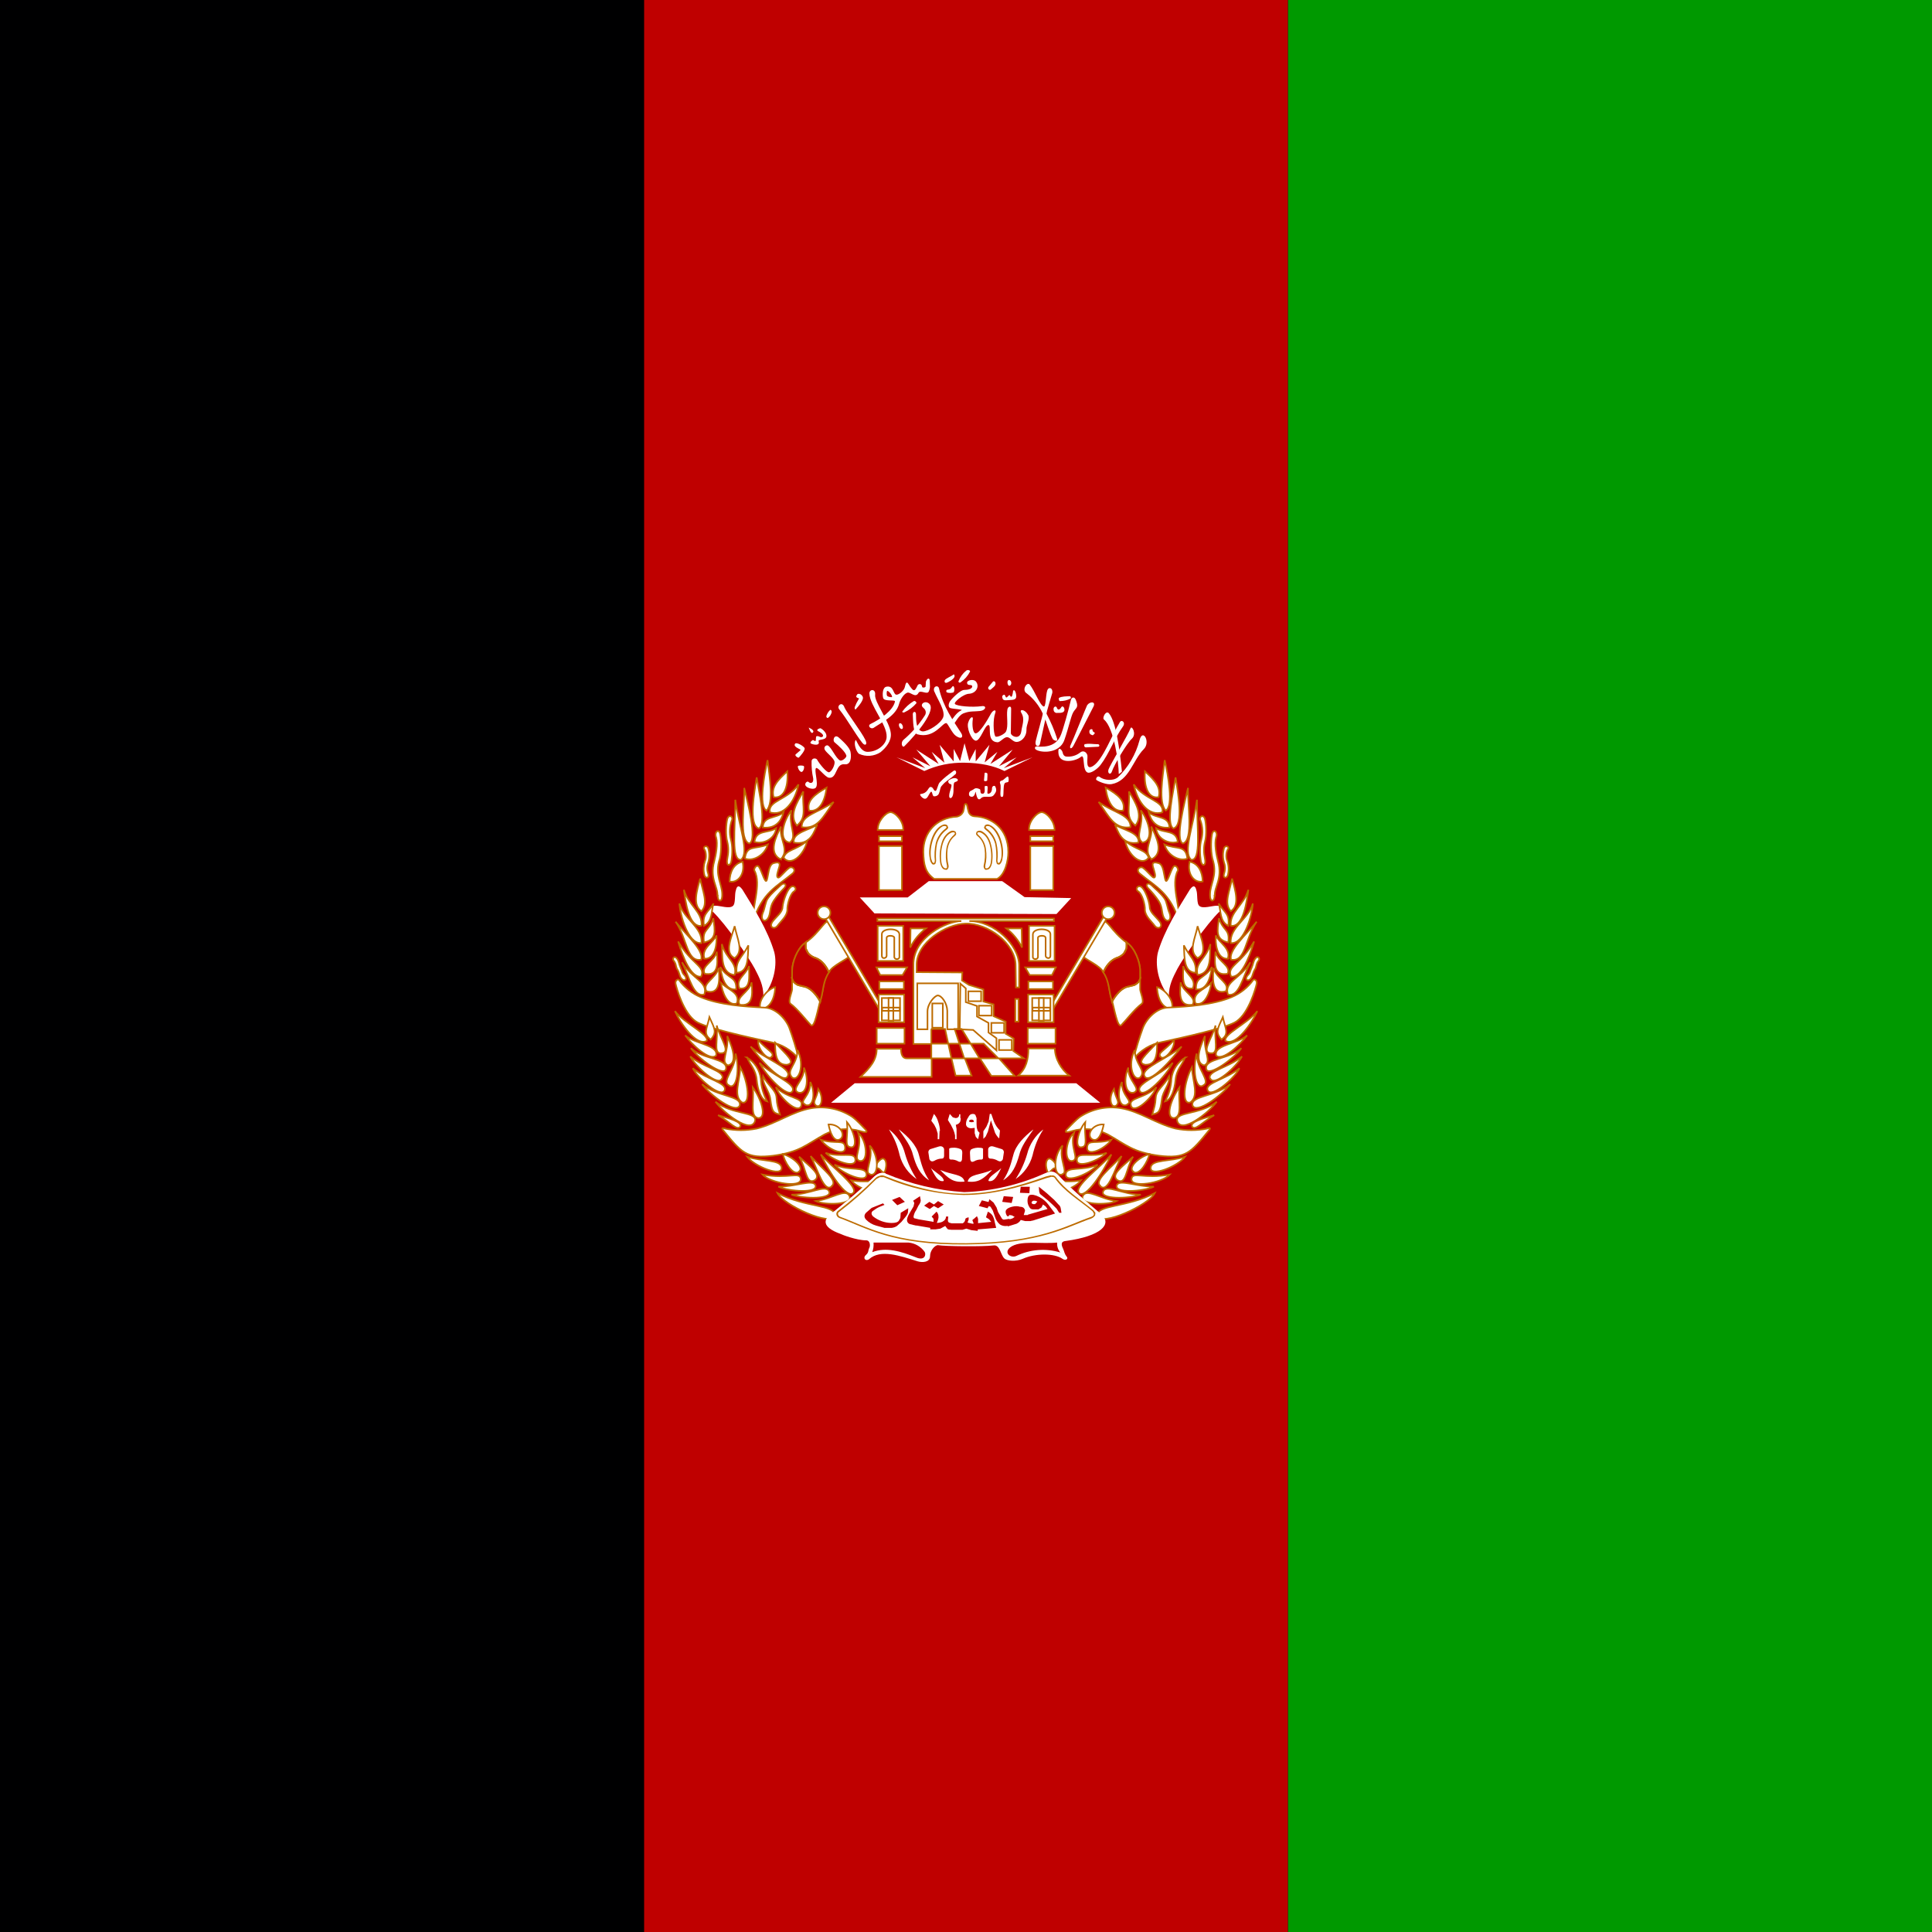
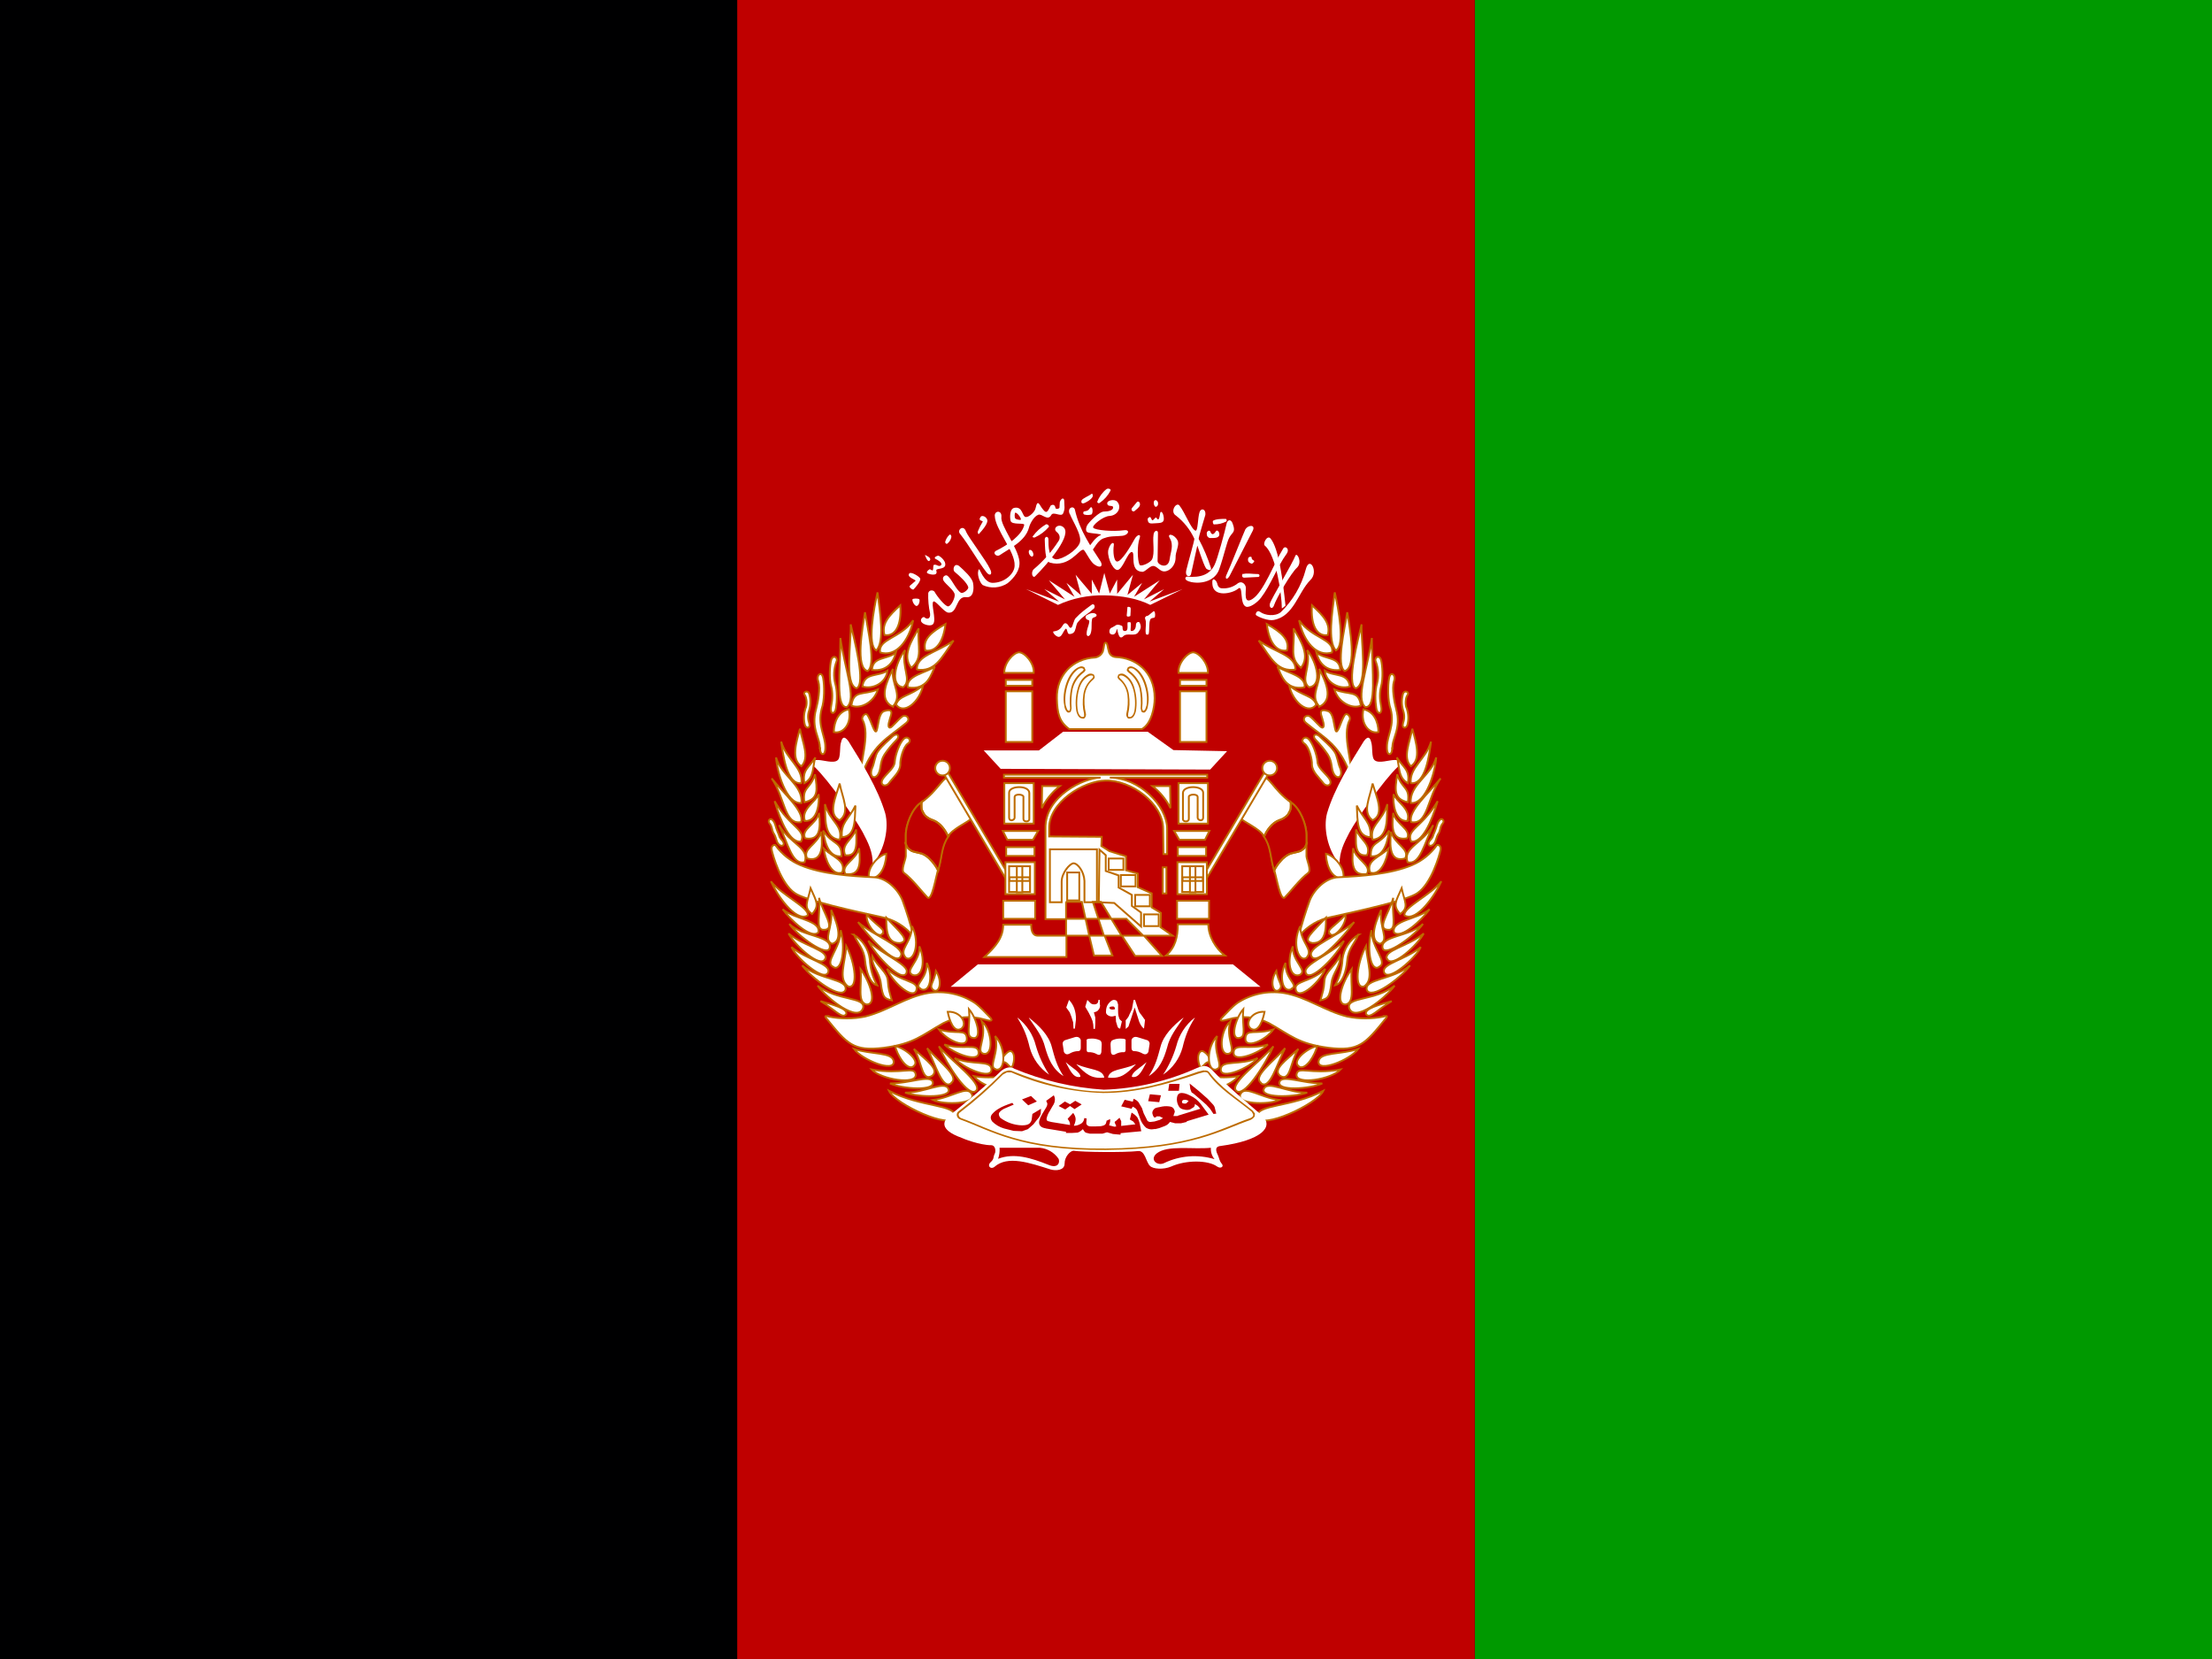
- <svg xmlns="http://www.w3.org/2000/svg" xmlns:xlink="http://www.w3.org/1999/xlink" id="flag-icons-af" viewBox="0 0 512 512">
+ <svg xmlns="http://www.w3.org/2000/svg" xmlns:xlink="http://www.w3.org/1999/xlink" id="flag-icons-af" viewBox="0 0 640 480">
  <g fill-rule="evenodd" stroke-width="1pt">
-     <path fill="#000001" d="M0 0h512v512H0z" />
-     <path fill="#090" d="M341.3 0H512v512H341.3z" />
-     <path fill="#bf0000" d="M170.7 0h170.6v512H170.7z" />
+     <path fill="#000001" d="M0 0h640v480H0z" />
+     <path fill="#090" d="M426.7 0H640v480H426.7z" />
+     <path fill="#bf0000" d="M213.3 0h213.4v480H213.3z" />
  </g>
-   <g fill="#fff" fill-rule="evenodd" stroke="#bd6b00" stroke-width=".5" transform="translate(2.2 86.8)scale(.84611)">
+   <g fill="#fff" fill-rule="evenodd" stroke="#bd6b00" stroke-width=".5" transform="translate(1 27.3)scale(1.06346)">
    <path d="M319.5 225.8h8.3c0 3.2 2 6.6 4.5 8.5h-16c2.5-2.2 3.2-5 3.2-8.5z" />
    <path stroke="none" d="m266.7 178.5 4.6 5 57 .2 4.6-5-14.6-.3-7-5h-23l-6.6 5.1z" />
    <path d="M290 172.7h19.7c2.6-1.4 3.5-5.9 3.5-8.4 0-7.4-5.3-11-10.5-11.2q-1.4-.1-1.9-1.3c-.5-1.6-.4-2.7-1-2.6-.4 0-.3 1-.7 2.4q-.6 1.3-2 1.6c-6.4.3-10.6 5-10.5 11.1.1 4 .6 6.4 3.4 8.4z" />
    <path stroke="none" d="M257.7 242.8H342l-7.5-6.1h-69.4z" />
    <path d="m296.4 219.7 1.5 4.6h3.5l-2.8-4.6zm-2 4.6 1 4.6h4l-1.5-4.6zm7 0 2.8 4.6h5.9l-4.6-4.6zm-34.5 10.4c3.1-2.9 5.1-5.3 5.1-8.8h7.6q0 3 1.8 3h7.7v-4.5h-5.6v-24.7c-.2-8.8 10.6-13.8 15-13.8h-26.3v-.8h55.3v.8H301c7.9 0 15.5 7.5 15.6 13.8v7h-1l-.1-6.9c0-6.9-8.7-13.3-15.7-13.1-6 .1-15.4 5.9-15.3 13v2.2l14.3.1-.1 2.5 2.2 1.4 4.5 1.4v3.8l3.2.9v3.7l3.8 1.7v3.8l2.5 1.5-.1 3.9 3.3 2.3h-7.8l4.9 5.5h-7.3l-3.6-5.5h-4.7l2.1 5.4h-5l-1.3-5.4h-6.2v5.8H267zm22.2-15v4.6h5.3l-1-4.6H289z" />
    <path fill="none" d="M289.4 211.7h3.3v7.6h-3.3z" />
    <path fill="none" d="M284.7 219.8h3.2v-5.6c0-2.4 2.2-4.9 3.2-5 1.2 0 2.9 2.3 3 4.8v5.8h3.4v-14.4h-12.8zm25.6 3.3h4v3.2h-4zm-2.4-5.3h4v3.1h-4zm-3.9-5.4h4v3.1h-4zm-3.3-4.5h4v3.1h-4z" />
    <path fill="none" d="m298 219.8 4.2.2 7.3 6.4v-3.8l-2.5-1.8v-3l-3.6-2v-3.3l-3.5-1.2V207l-1.7-1.5z" />
    <path d="M315.4 210.3h1v7.1h-1z" />
    <g id="af-a">
      <path d="M257.3 186.5c-1.2-2-2.7 2.8-7.8 6.3-2.3 1.6-4 5.9-4 8.7v5.8c-.1 1.1-1.4 3.8-.5 4.5 2.2 1.6 5.1 5.4 6.4 6.7 1.2 1 2.2-5.3 3-8 1-3 .6-6.7 3.2-9.4 1.8-2 6.4-3.8 6-4.6z" />
      <path fill="#bf0000" d="M257 201.9a10 10 0 0 0-1.6-2.6 6 6 0 0 0-2.4-1.8 5 5 0 0 1-2.4-1.5l-.8-1.5v-2l-.3.3c-2.3 1.6-4 5.9-4 8.7v2.3q.2.8.6 1.3l1.1.8 2.7.7a7 7 0 0 1 2.6 2 11 11 0 0 1 1.8 2.6l.2-.8c.8-2.7.7-5.9 2.6-8.5z" />
      <path fill="none" d="M249.8 192.4c-.5 3.3 1.4 4.5 3.2 5.1 1.8.7 3.3 2.6 4 4.4m-11.7 1.5c.8 3 2.8 2.6 4.6 3.2s3.7 3 4.5 4.8" />
      <path d="m255.6 184.5 1-.6 17.7 29.9-1 .6z" />
      <path d="M257.5 183.3a2 2 0 1 1-4 0 2 2 0 1 1 4 0zm15.2-24h7.2v1.6h-7.2zm0 3.1h7.2v13.8h-7.2zm-.4-5h8c.2-2.7-2.5-5.6-4-5.6-1.6.1-4.1 3-4 5.6z" />
      <path fill="#bd6b00" stroke="none" d="M292.6 155.8c-1.5.6-2.7 2.3-3.4 4.3s-1 4.3-.6 6.1q.1 1 .5 1.5.3.5.6.5.5 0 .7-.3l.2-.8q-.2-3 .3-5.4a8 8 0 0 1 3-4.4q.4-.3.5-.7l-.3-.7q-.7-.5-1.5-.1m.2.4q.6-.2 1 .1l.1.2-.3.4a8 8 0 0 0-3.1 4.6 17 17 0 0 0-.3 5.6l-.2.6s0 .1-.2 0l-.4-.3-.4-1.2q-.4-2.9.7-6 1.1-2.9 3-4z" />
      <path fill="#bd6b00" stroke="none" d="M295.2 157.7q-2.3 1.2-3 4.2a14 14 0 0 0-.3 5.9q.5 2 1.6 2 .5.2.8-.3t.2-1q-.6-2.5-.3-5.1.4-2.6 2.2-4.1.5-.4.5-.8l-.2-.6q-.7-.5-1.5-.2m.2.5q.6-.2 1 0l.1.3-.3.4a7 7 0 0 0-2.4 4.4q-.4 2.8.2 5.2v.8l-.5.1c-.3 0-1-.5-1.2-1.7-.3-1.7-.2-3.9.3-5.7q.8-2.9 2.8-3.8" />
      <path d="M272.3 187.4h8v11h-8zm.5 17.4h7.7v2.4h-7.7zm-.2 4.1h8v8.7h-8zm-.6 10.5h8.7v4.9H272zm1.1-16.6h7l1.4-2.4h-9.6zm9.4-8.6.1-6h4.8a17 17 0 0 0-4.9 6z" />
      <path fill="none" d="M273.6 196.7c0 1.3 1.5.8 1.5.1v-5.6c0-1 2.4-.8 2.4-.1v6c0 1 1.7.9 1.6 0v-7c0-2.2-5.5-2.1-5.5-.1zm0 13.3h5.7v7h-5.7z" />
      <path d="M277.2 213h2v1h-2zm-3.5 0h2v1h-2zm2-3h1.5v3h-1.5zm0 4h1.5v3.1h-1.5zM244 139c.4 5.5-1.4 8.6-4.3 8.1-.8-3 1-5.1 4.3-8.1zm-6.5 12.3c-2.6-1.3-.7-11.5.3-15.8.7 5.5 2 13.3-.3 15.8z" />
      <path d="M238.4 151.8c4.4 1.5 8-3.2 9.1-8.7-3.6 5-9.5 5-9 8.7zm-3.3 5.1c-3.4-.9-1.4-11.7-.7-16 .7 4.5 3.1 14.5.7 16zm1.2-.3c.2-3.7 3.9-2.7 6.5-4.7-.5 2-2 5.2-6.5 4.7zm-4.2 5c-3.4-1-1.4-12.6-1.6-17.4 1 4.2 4.2 16.3 1.6 17.4zm1.6-.5c2.8.9 6.5-1 6.8-4.3-2.5 1.7-6.3.4-6.8 4.3z" />
      <path d="M229.5 166.7c-3.2.3-1.8-9.6-1.8-18.8 1.2 8.6 4.5 16.5 1.8 18.8z" />
      <path d="M230.7 166.3c2.2 1 6.1-.7 7.2-4.4-4 1.7-6.6 0-7.2 4.4zm25.6-22.2c-.6 4.9-2.6 7.7-5.5 7.2-.8-3 1.6-5 5.5-7.2zm-7.8 12.4c4.9.7 6.6-3 10-7.9-4.7 3.4-10.2 4-10 8z" />
      <path d="M247 156c-2.6-3.2 0-7.3 2-10.7-.4 5.1 1.3 8-2 10.7zm-1 5.3c-.4-3.2 5-3.9 7.4-5.6-.9 1.8-2 6.7-7.5 5.6z" />
      <path d="M244.8 161.3c-3.7-.4-2.2-6.7.5-10.1-1.1 4.8 2 8.1-.5 10.1z" />
      <path d="M242 166.6c-4.2-2-1.5-7.2 0-10.3-.6 4.1 2.8 7.2 0 10.2z" />
      <path d="M242.8 166c2.2 3 6.5-.8 7.4-5.2-3.7 3.1-6.5 2.6-7.4 5.3zm-9.6 20.3c-.4-4.3 2.8-12 .5-16.2-.3-.6.7-2.1 1.4-1.2 1 1.5 2 5.7 2.5 4.1s.5-4.6 2-5.2c1-.3 2.3-.6 1.9 1-.4 1.4-1.2 3.4-.3 3.5.5 0 2-2 3.3-3 1-.8 2.6.6 1 1.8-4.8 4-9.5 5.9-12.3 15.2zm-8.7 64.5c-.6 0-1.3-.3-.6.6 5.7 7 7.3 9 15.6 8 8.3-1.1 10.3-3.4 16.2-6.7a15 15 0 0 1 11.2-1c1.6.5 2.6.5 1.4-.7s-2.5-2.7-4-3.8a18 18 0 0 0-12.7-2.7c-6 1-11.1 4.9-17.2 6.4a25 25 0 0 1-9.9 0zm47.8 12.5c1 .2 1.7 2.2 2.3.9.8-2.3.2-4-.8-3.9-1.2.3-3.1 3-1.5 3z" />
      <path stroke="none" d="M220.6 183q-1.8-2 1-1.9c1.4 0 4.2 1 5.3.1 1-.7.5-3.7 1-5 .2-.9.7-2 2-.2 3.6 5.8 8 12.8 10 19.6 1 3.8 0 9.8-3.4 13.8 0-3.4-1.2-5.7-2.7-8.6-2-3.7-9.1-14-13.2-17.9z" />
      <path d="M235.5 213.4c4 0 4.7-5.3 4.7-6.8-2 .4-5.4 3.7-4.7 6.8zm34.5 51.9c2.8.6 2.7-6.2-.2-9.1 1.3 4.4-2 8.4.1 9zm-1.2-.1c.2 3.2-8-.4-10-3 4.8 2.1 9.8.4 10 3zm-3.5-4.6c.3 3.1-7 .3-9.3-2.1 4.9 1.6 9-.5 9.3 2zm1.3.4c2.9.7 2.4-6.4-.4-8.8 1.4 4.7-1.8 8.1.4 8.8zm-3-4.3c2.9.7 1.2-5.4-.9-7.8.4 4.4-1 7.5 1 7.8zm-1.5 0c.3 3.2-5.4.8-7.6-2.3 4.8 1.5 7.3-.3 7.6 2.3zm-1.5-2.5c1.8-1.3-.1-4.8-3.7-4.6.4 2.1 1.6 5.9 3.7 4.6zm14 14.7c.1 3.2-8 1.6-10.6-1.8 5.2 1 10.3-.8 10.5 1.8zm-32.4-5.8c.3 3.2-8.6-.4-10.8-3.4 4.7 1.6 10.5.8 10.8 3.4zm5.4 1.3c1.9-1.3-1.9-4.7-5-5.5.4 2.1 3 6.8 5 5.6zm.6 2.3c.2 2.9-9.5 1.3-12-1.4 8.3 1.5 11.7-1.1 12 1.4z" />
      <path d="M252.8 268.6c1 2.7-8.3 2-11.6.5 5.3 0 10.8-2.4 11.6-.5z" />
      <path d="M257.1 270.6c1 2.4-7.6 2.4-11.8 1 5.6 0 10.8-3.4 11.8-1zm6.3 1.3c1.6 2.9-7.6 3.1-10.5 1.7 5.2-.7 9.2-4 10.5-1.7zm-10.7-4.9c-2.9 1.8-2.7-3.6-5-7.3 3.6 3.3 7 5.6 5 7.3z" />
      <path d="M257.9 269c-2.4 2.1-4.4-5.3-6.6-9.5 3.6 4 8.8 7.7 6.6 9.4zm6.8 2c-2 2.4-8-7-10.2-12 3.3 3.9 11.8 10 10.2 12zm-5.8 7.2c-1 3.6-16.2-3.4-18-7.1 8.8 4.6 18.2 3.6 18 7zm-48.7-73.8c-.4-.5-1.4 0-1.2 1.1.3 1.5 2.5 9.2 6.3 11.8 2.7 2 17 5.1 23.4 6.5q5.3 1 8.9 5.3a94 94 0 0 0-3-9.8c-1.2-3-4.4-6.2-7.8-6.3-6.1-.3-14.1-.8-20-3.3a16 16 0 0 1-6.7-5.3z" />
      <path d="M245.5 234.9c2 1.4 4.1-3.7 1.7-8.6-.1 4.7-3.8 6.3-1.7 8.6z" />
      <path d="M247.4 239.6c2.7.8 3.5-4 1.8-7.8.3 4.1-4.3 6.6-1.8 7.8z" />
      <path d="M249.5 243.4c2.6 1.3 3.5-3.6 1.7-7.1.2 4.5-3.7 5.9-1.7 7z" />
      <path d="M248.4 243.7c-1 3-7-2.7-8-5.8 3.7 3.7 8.7 3.2 8 5.7z" />
      <path d="M245.7 239c-1.2 3-8.7-5-10.4-8.7 3.7 3.7 11.2 6.5 10.4 8.6z" />
      <path d="M244.2 234.3c-1.2 3.5-9.3-5.8-11.7-9.1 4 3.6 12.6 6.6 11.7 9.1zm-.3-3.4c3-.6-.1-3-3.7-6.9-.1 4.1.5 7 3.7 6.9z" />
      <path d="M239 228.5c1.3-1.3-1.1-1.9-4.1-5.3-.5 2.3 2.8 6.5 4.2 5.3zm14 15.2c1.6 1 2.6-2.3.7-5.2-.5 3.2-2.1 4-.7 5.2zm-34.2-20.3c-3.3 2-8.6-6-10-9.3 2.9 3.8 10.6 7.2 10 9.3z" />
      <path d="M221.7 228c-1.9 2-7.7-3.5-9.7-6.3 3 2.7 10.5 3 9.7 6.3z" />
      <path d="M224.8 232.2c-.6 2.8-9-3.5-11-6.5 3.6 3.5 11.6 3.2 11 6.5z" />
      <path d="M223.5 235.3c-1.3 2.5-8.2-3.8-9.9-7 4.3 3.6 11 4.5 10 7zM220 223c2.1-2.3 1.2-3.4-.4-7-.8 3.7-2.1 5.2.4 7zm2.9 4.3c4 .2 0-4.6-1-8.7.4 4.6-1 8.3 1 8.7z" />
      <path d="M225.4 231.1c2.7-.6 2-4.5-.2-9.2.5 5.1-2.3 8 .2 9.2zm-1 7.7c-1 3-8.8-4-10-6.8 4 3.4 10.7 4.5 10 6.8z" />
      <path d="M229.1 243.6c-1.1 3-9.3-3.2-11.8-6.6 4.9 4 12.4 3.6 11.8 6.6z" />
      <path d="M233.9 248.5c-1.3 4.3-9.9-2.6-12.4-6 5.4 4.2 13 3 12.4 6zm-8-11c2.3 1.1 3.2-5.4 1.9-10.1 0 5-4.7 8.8-2 10z" />
      <path d="M229.8 242.7c2.8.8 2-6.3-.5-11-.3 4.7-2.3 9 .5 11zm5 4.9c3 .1 1-6.1-1.6-9.6.4 4.5-1 9 1.6 9.6zm-5.5 2.6c-1 1.6-3.2-1.3-7-3.5 3.4 1 7.4 2 7 3.5zm-1.8-52.7c3-2.2.7-6.2 0-10-1 3.6-3.4 8.4 0 10zm0 5.3c-4.5-.5-3.8-6.1-4-9.7 1.4 4.9 5 5.7 4 9.8zm.6-.7c3.7-.2 3.5-4.4 3.7-8.6-1.9 3.9-4 4.5-3.7 8.6z" />
      <path d="M228 207.3c-3 .3-4.4-2.6-5-7 2.7 4.1 5.1 2.8 5 7zm1-.3c3.7.5 3-3.8 3-7-1.2 3-4.2 4-3 7z" />
      <path d="M223.2 205.2c.3 2.8 2.1 7.6 5 6.5 1.1-3.4-2.6-4.1-5-6.5z" />
      <path d="M229 212c-1.2-2.4 3-3.7 3.8-6.9.5 4.6.1 7.6-3.8 7zm-11.9-29.2c2.3-2.4.3-6.4-.4-10.2-1 3.6-2.5 8.4.4 10.2zm0 4.6c-4 .5-5-7.7-5.5-11.3 1.4 4.9 6 7 5.5 11.4zm.8 0c2.8-1.5 2.2-4.7 3-7-1.8 2.9-3.6 3.3-3 7z" />
      <path d="M217 192.8c-4.1.3-6.6-8.8-6.8-12.4 1.3 4.9 7.4 7.5 6.9 12.4zm.9-.2c4-.9 3.5-3.5 2.9-7.6-1.3 4.2-3.5 3.3-2.9 7.6z" />
      <path d="M217 198c-4.6.8-4.3-6.6-8-11.9 3.2 4 9 9 8 11.9zm1-.3c3.6.2 4-5.1 3.8-7.3-.9 2.2-5 4.2-3.7 7.4z" />
      <path d="M209.8 192.3c1.7 5.7 4.2 11.4 7.2 11 1.5-3.3-2.9-3.7-7.2-11z" />
      <path d="M218.1 202.4c-1.2-2.5 3-3.7 3.8-6.9.5 4.6.1 7.6-3.8 6.9zm-7.1-3.6c2.5 5.1 3.6 11 7 10.1 1.3-4-3.8-4.8-7-10.1z" />
      <path d="M218.7 208c-1.5-2.8 2.7-3.7 3.8-7.4.5 4.8 0 8.3-3.8 7.3zm7.2-34.5c2.4.6 5-2.1 4.1-6.2-2.8.6-4 3.2-4.1 6.2zm-7.9-2.1c.2 1.2 1.7 1.3 1.2-.4a5 5 0 0 1 0-3.4 8 8 0 0 0 0-4.6c-.4-1-1.8-.4-1.2.4s.7 2.8.2 3.7q-.7 2.2-.2 4.3zm22.9 16c-1 1.3-2.9.4-1.4-1.5 1.2-1.5 3-2.8 3-4.4.2-2 1.3-5 2.4-6.1s2.4.4 1.2 1.2c-1.3.8-2.2 4.4-2.1 5.8-.1 2-2 3.5-3.1 5zm-3-2.3c-1 1.4-2.4.5-1.6-1.7.7-1.5.8-3.5 1.6-4.6 1.2-1.7 3-3.1 4.1-4.2 1.2-1 2 0 1 1a27 27 0 0 0-3.3 4c-1.4 2.2-.8 4-1.8 5.5zm-15.7-7.2c-.1 2 1.5 2.4 1.4-.4 0-3-2.2-5.8-1-10.3.8-2.2.8-6.3.4-8.4s-2-.8-1.3.9c.6 2-.1 5.6-.6 7.5-1.5 5.4 1.2 8 1 10.7zm4.3-11c-.2 1.9-1.8 2-1.3-.5q.6-2.9 0-5.3c-.6-2.1-.4-5.7 0-7.2.5-1.6 2-.7 1.4.5a10 10 0 0 0-.3 5.9c.6 2 .5 4.8.2 6.7zM210.9 204c.8.9 2 .3 1-1-1-1-.7-1.2-1.3-2.4-.6-1.4-.5-2.1-1.2-3-.7-1-1.6 0-1 .7.8 1 .6 1.6 1 2.5 1 1.5.7 2.3 1.5 3.2zm20.4 24.6a9 9 0 0 1 4.4 6.7 16 16 0 0 0 2 7.1c-2-.5-3-3.7-3.3-6.8-.3-3.2-2-4.5-3-7zm5.1 5.9c1.7 3.1 4 4.3 4.2 6.6.2 2.7.4 2.8 1.1 5.4-2-.5-2.5-.7-3-4.7-.3-2.8-2.6-4.7-2.3-7.3z" />
      <path stroke="none" d="M289 263.3c1 1.8 2 4.5 4 4 0-1.3-2.1-2.3-4-4m3 .6c3.7 1.6 7 1.2 7.5 3.6-3.6.4-5-1-7.6-3.6zm-16.1-12.7a14 14 0 0 1 5 7.7 29 29 0 0 0 3.6 7.8 13 13 0 0 1-5.3-7.4c-.7-3-1.6-5.3-3.3-8zm3.1 0c2.8 2.2 5.4 4.8 6.2 7.9.8 2.9 1.3 5.1 3.2 8-3-1.9-4.1-4.7-5-7.8-.7-3-2.5-5.2-4.4-8zm9.2 7.3a1 1 0 0 1 .7-1.2l2.6-.8c1-.3 1.6.4 1.6.9v2q0 .9-.7.9-1.2 0-2.4.7-1 .5-1.5-.5zm10.6 0q0-1-.6-1.2a5 5 0 0 0-2.4-.4q-1.3 0-1.1.6v2.1c0 .8 0 .8.4 1q1.3-.1 2.5.6.9.4 1.1-.6z" />
    </g>
    <use xlink:href="#af-a" width="100%" height="100%" x="-600" transform="scale(-1 1)" />
    <g stroke="none">
      <path d="M328.5 286.6q-.1 1.8 1 3.1a19 19 0 0 0-13.8 1.1c-1.8.8-4-1-1.9-2.7 3-2.3 9.7-1 14.7-1.5m-57.5 0a7 7 0 0 1-.4 3c4.4-1.7 9.1-.2 13.6 1.6 3 1.3 3.3-1 2.8-1.7a7 7 0 0 0-5-2.9zm3.8-21.7q-2-.7-4 1.4c-4.3 4.2-9.4 8.3-13.5 11.6-1.5 1.3-3 3.7 3.4 6 .3.2 5 2 8 2 1.3 0 1.3 1.8 1 2.3-.5 1-.1 1.4-1.1 2.3-1.1 1 0 2.1 1 1.3 3.6-3.2 9.6-1.1 15.3.7 1.4.4 3.8.3 3.8-1.6s1.5-3.4 2.4-3.5c2.4.4 14 .5 17.5.1 2-.3 2.2 2.9 3.3 4 .8.9 3.7 1.1 5.8.2 4-1.8 10-1.8 12.5 0 1 .7 1.9 0 1.3-.7-.8-1-.7-1.6-1.1-2.4-1-2-.2-2.4.8-2.5 11-1.5 14.6-5.2 11.2-8.3-4.4-3.8-9.2-7.7-13.4-12.2-1.2-1.2-2-1.7-4.3-.7a67 67 0 0 1-25.3 5.9 76 76 0 0 1-24.6-5.8z" />
      <path fill="#bd6b00" d="m326.6 265.5-1.6.4c-9 3.2-17.2 5.4-25.7 5.4-8.3 0-17-2.4-24.9-5.6a2 2 0 0 0-1.5 0q-.8.2-1.3.7a116 116 0 0 1-11.8 10.3c-.7.5-.6 1.8.5 2.2 8.3 3 16.4 8.5 39.6 8.3 23.5-.2 31.8-5.6 39.2-8.1q.8-.3 1.3-1l.1-.8-.6-.8c-4.3-3.5-8.8-6.3-11.8-10.4q-.5-.7-1.5-.5zm0 .5q.9 0 1.1.3c3 4.3 7.7 7 11.9 10.5l.4.7v.4q-.3.5-1 .7c-7.6 2.6-15.7 8-39 8.2-23.2.2-31.2-5.3-39.5-8.3-.8-.4-.7-1.2-.4-1.4q6.4-4.9 11.8-10.4l1.1-.6h1.2a68 68 0 0 0 25 5.6c8.7 0 17-2.2 26-5.3l1.5-.4z" />
      <path d="M269.7 114.6c0-1.4 2-1.5 1.8.4-.3 2.3 4.5 8.3 4.9 12 .3 2.5-1.5 4.6-3.2 6a7 7 0 0 1-6.8.5c-.9-.8-1.7-3.3-1-4.3.2-.3 1.3 3.7 3.7 3.7 3.3 0 6-2.5 6-4.7.2-3.8-5.3-9.8-5.4-13.6m9.5 9.4c.6-.4 1.4 1.3.8 1.7s-1.5-1.3-.8-1.8zm1.5-3.5c-.3.2-.8 0-.7-.2a12 12 0 0 1 3.6-3.3c.4-.2 1 .4.8.7a11 11 0 0 1-3.7 2.8m12.6-10c.3-.6 2.1-1.3 2.6-1.7.4-.5.6.4.4.7-.3.7-1.9 1.7-2.6 1.8q-.6-.1-.4-.7zm4.3.3a8 8 0 0 1 2.5-3.4c.5-.3 1.3 0 1.1.4a9 9 0 0 1-2.9 3.3c-.3.3-.8 0-.7-.3m-3.7 2.7q-.3.5.1.8 1 .3 2 0c.6-.4.3-2.9-.5-1.6-.6.8-1 .6-1.6.8m-7.3 5.6c-1.3-1 .4-2.4 1.7-1.4 2.7 2-4 9.8-7.6 13.4-.7.7-1.3-1-.4-1.9a34 34 0 0 0 6.7-7.6c.4-.5.7-1.6-.4-2.5m15.3-6.6c.1-1-1.6 0-1.6-1.3 0-.7 1.9-1.2 2.7-.4 1.3 1.4.3 3.7-2 3.9-1.8 0-5 2.7-4.5 3.2.5.7 5.4 1.1 8.3.7 1.8-.3 1.4 1.3-.4 1.5s-3.2 0-4.8.6c-2 .5-2.8 3-3.9 4-.2.2-.8-.8-.6-1.2.8-1.2 2-3 3.4-3.6.8-.3-2.4-.4-3.4-.7-.8-.2-.6-1.3-.3-1.9.4-.8 3.4-3.9 4.7-3.8 1.1 0 2.3-.3 2.4-1m5 .2 1.5-1.8c.3-.3.9 0 .8.8-.1.7-1 1.2-1.5 1.7-.5.3-1-.4-.7-.7zm6.5-2.3c.9 0 1 1.6.2 1.8-.6.2-1-1.7-.2-1.8m-2.1 5c0 1.5.7 1.4 2 1.3s2.4 0 2.4-1.2c0-1.3-.7-2.5-1-1.6-.1.8-.3 2.2-.8 1.6-.4-.5-.2-.6-1 .2-.5.5-.5-.2-.8-.6-.2-.3-.8.2-.8.4zm-9.2 7.2c-.3 1.9 0 4.5.9 4.5 1.2 0 3.6-4 4.8-6.2.7-1.2 1.8-1.4 1.3-.1-.7 1.9-.6 6 0 7.2.4.6 3-.6 3.4-1.5.8-1.7.1-4.8.4-6.7.1-1.2 1.3-1.5 1.2-.3l-.1 7.5c0 1 2.9 2.4 3.3-.6.2-1.8 1.2-3.7 0-5.7-.8-1.3 1.1-1.2 2.1.6.7 1.2-.6 3.2-.5 4.7 0 2.4-1.8 3.8-3.1 3.8-1.2 0-2-1.5-3-1.5s-2.2 1.7-3 1.6c-3.6-.2-1.7-5.3-2.8-5.4-1.2 0-2.5 5-4 4.9-1.4-.2-3-4.2-2.3-5.8.5-1.6 1.5-2 1.4-1m16.9-8c-1.7-1 0-3.7.9-2.8 1.6 2 3.2 6.5 4.4 6.9.7.2.6-3.4 1.1-5 .4-1.3 1.8-.9 1.6.7-.1.5-2 6.4-1.8 6.6a47 47 0 0 1 3.3 7.8c.3 1.2-1.1.4-1.3.2-.9-1.4-2.4-6.5-2.4-6.2l-1.7 7.7c-.2 1-1.7.8-1.3-1 .3-1.4 2.3-8.3 2.2-8.6a17 17 0 0 0-5-6.3" />
      <path d="M322 131.2c-.4 0-1.2 1 1.2 1.5 3.1.6 6.6-.5 7.6-3.6 1.3-3.7 2-7.2 2.7-8.5.8-1.5 1.8-1.4 1-3.6-.5-1.7-1.5-1.2-1.7-.3-.5 2.3-2.6 10-3.3 11.3q-1.8 3.8-7.5 3.2" />
      <path d="M328.4 119c-.4-.7-1.2 0-1 .7a1 1 0 0 0 1.2 1c.7 0 2.2.1 2.2-1 0-.8-.7-1.5-1.1-.6q-.8 1.1-1.3 0zm.7-3c-.2.2 0 1.1.3 1a7 7 0 0 0 3.3-.8c.2-.2.1-.7-.2-.7-1 0-2.6 0-3.4.5m8.8 2.3c.8-1.2 2.8-1.3 2 .4l-6.3 12.3c-.8 1.4-1.4.7-.8-.4.7-1.4 4.9-12 5.1-12.3" />
      <path d="M330.2 133c-.2-.8-1.5-2-1.3.2.2 3.8 5.5 2.6 7 1.3s.3 4.3 2.2 4.9c1 .3 3-1.1 4-2.4 2.7-3.5 4.5-8.6 7-12 1-1.4-.5-2.4-1-1.3-2.4 3.8-5.2 11.6-8.3 13.6-2.5 1.6-1.7-2-1.8-3.2-.1-.8-1.1-2-2.4-.9a6 6 0 0 1-3.7 1.2c-.7 0-1.4 0-1.7-1.4" />
      <path d="M339.6 126c0-.3-1.1-.4-1 .7 0 .8 1 1 1.1 1 1.5-1.2-.3-.6-.1-1.8zm-2.3 4.4c-.3 0-.6 1 .2 1.1l3.9-.2c.4 0 .6-.9-.4-.8-1.2 0-2.7-.3-3.7 0zm-62-16.6c.5 0 1.6 1.4 1.5 1.9 0 .2-1.2 0-1.5-.3s-.2-1.6 0-1.6m-5.3 10.4c-1 .6.2 1.7 1 1.2 2.8-1.9 7-3.8 8-7.5.3-1.2 1.4-3.1 2.5-3.5 1-.5 2.6 1.9 3.6 0 .6-1 2.7.7 3.2-.4.6-1.3.3-2 .3-3.4 0-.8-.7-1-1.2.3l-.1 1.6q-.4.4-1 .2c-.2-.2 0-.7-.6-1q-.4-.1-.8.2c-.7 1.3-1 2.5-2.1 1-.9-1-1.4-3.1-2-.3-.2 1-1.7 2.4-2.6 2.4-1.1 0-.8-3-3.2-2.5-1.3.3-1.2 2.7-1 3.5.3 1.3 4 .4 3.7 1.2-.6 2.7-4.4 5.4-7.7 7m-22.7 13.2c-.1.5.5 1.7 1.1 1.8.6 0 1-1.3.8-1.8-.2-.3-1.8-.3-1.9 0m3.3 4.9c-.4-.4-1.6.7-.6 1.5.5.5 2.5 1.1 3 .2.8-1.2-.7-5.5 0-6 .5-.5 2.8 2.8 4 3 2.7.4 2-4.6 5-4.2 1.9.2 2.1-2.2 1.8-3.8-.2-1.5-2.6-3.6-3.7-4.6-1.4-1.2-2.1 1-1.2 1.6 1.2 1 3.3 2.9 3.6 4.1.1.6-1.4 1.8-2 1.5-1.4-.8-2.6-4-3.8-4.7-.4-.2-1.4.3-1 1.3.6 1.1 3 2.7 3.1 3.9.1 1-1 3.2-1.8 3.2s-3-2.7-3.7-4c-.4-.5-1.5-.5-1.7.4a22 22 0 0 0 .5 5.5c.2 1.6-.9 1.7-1.5 1.1m-4-8.6c-.4.4.8 1.2 1 1 .4-.4 2.1-2.3 1.8-3-.3-.6-2.6-2-3-1.3-.7 1.1 2.2 1.7 1.7 2zm4.1-8.4s.8 2.5 1.4 1.4c.4-.7-1.4-1.4-1.4-1.4m1.2 4c-.2 0-1 .7-.5 1 .8.4 2.9.8 2.4-.7-.3-.9 3.2 0 2.3-2.4a4 4 0 0 0-1.7-1.7c-.4 0-1.5.5-.8.9.5.2 2 1.1 1.5 1.7-.7.6-1.1-.3-1.9-.1-.4 0-.1 1.2-.4 1.5 0 .2-.7-.4-.9-.3zm5.5-9.5a4 4 0 0 0-1.2 2q.1.5.5.5a3 3 0 0 0 1.2-1.9c0-.3-.2-.8-.5-.6m2.8-.3c-.8-1 1-2.6 1.7-.5.5 1.3 5.5 7.9 6.5 10.1.8 1.5 0 2.1-.9 1-2.5-3.2-4.6-7.2-7.3-10.6m5.2.1c.9-1 2.7-3 2.2-4s-1.5-1-1.7-.7c-1 1.3.8 1 .5 1.4q-.8 1.3-1.3 2.6c-.1.3.1.9.3.7m77.8 3.2c-.7-.5.6-3 1.5-2 2.3 2.7 3.4 11.6 4.1 18.3 0 0-1 .9-1 .7 0-3.5-1.5-14.4-4.6-17m-53.1-8.6c-.8-1.8 1.1-2.4 1.4-1.2 1.3 5.8 4.5 10.2 7 14.1.7 1.2 0 2-1.7.8-1.2-.8-2.5-3.9-3-4-1.2-.2-3.8 5-9.1 3.5-1.4-.4-1.3-4.5-1.4-6.3 0-.9 1-1 1 0 0 1.7 0 5.2 2.1 5.4 1.8 0 5.6-2.4 6.4-4.4s-1.9-5.9-2.7-8z" />
      <path d="M344.6 138.4c.4-1.2 6.1-10.8 6.9-12.9.4-1 2 1.8.4 3.3-1.4 1.2-5.5 8-6.3 10.4-.4 1-1.4.5-1-.8" />
      <path d="M354.3 129.3c1-4 3.6.6 1.3 2.8-3.4 3.4-4.5 9.9-10 10.9-1.4.3-4-.7-4.8-1.3-.3-.2.2-1.6 1.1-.9 1.3 1 4.1 1.3 5.6.1a25 25 0 0 0 6.8-11.6m-57 12.7c-.3.3-1 .3-1.1.7-.3 1.4 0 2.2-.3 3.6s-1.3 1.4-1.2.3c0-1.4 1.3-3.5.4-3.6-.6-.1-1-.9-.4-1.3q1.5-.9 2.4-.4.5.3.2.7" />
      <path d="M296.5 140c-1.4 1.4-2.8 1.9-4.1 3.5-.6.6-.5 1.5-.9 2.4-.3.9-1.4 1-1.7.9-.5-.4-.4-2-1-1.2s-.9 2-1.7 2-2-1.5-1.3-1.5c2.3-.3 2.2-2 3-2.2 1-.1 1 1.5 1.7 1.2.4-.2.7-2.1 1.2-2.6 1.5-1.6 2.7-2.4 4.3-3.6.7-.6 1.3.5.5 1.2zm5.3 5c-1.2.2-1 1.7-.6 1.8.5.3 1.4.4 1.7-1.3.2-.7.3 3.5 1.8 1.9 1-1 3.1.2 4-1 .7-.9 1-1.5.4-2.7-.2-.3-1-.2-1 .7s-.5 1.7-1.3 1.6c-.4-.1.2-1.9-.2-2.4h-.7c-.3.4.3 2.2-.6 2.4-1.2.2-.6-1.2-1-1.4-1.7-.8-1.8.2-2.5.3zm9-3c.9-.2.6-.2 2-1.3.5-.4.6.8.5 1.3 0 .7-1 .2-1.3.9-.4.9-.2 3-.4 3.8 0 .4-.8.4-.8 0-.2-1 .1-2 0-3.3 0-.4-.5-1.1 0-1.3zm-5-2.5-.2 2.3c0 .5 1 .2 1 .1 0-.8.2-2 0-2.3q-.5-.3-.8-.1" />
      <path d="m299.5 130.2-1.4 5.6-2-3.8v3.9l-4.4-5.2 1.5 5.6-4-3.4 2.2 3.8-7-4.5 4.4 5.2-5.6-2.8 4 3.4-9-3.4 8.7 4.3a29 29 0 0 1 12.6-2.6q7.5.1 12.5 2.6l8.8-4.3-9 3.4 4-3.4-5.5 2.8 4.3-5.2-7 4.5 2.2-3.8-4 3.3 1.5-5.5-4.3 5.2V132l-2 3.8z" />
    </g>
  </g>
-   <path fill="#fff" d="m249 299.7-.1 2.2h-.4v-1.5l-.4-1.3-.5-1-.8-1.1.7-1.8a5 5 0 0 1 1.1 2 8 8 0 0 1 .5 2.5m5.5-3.4q0 .9-.3 1.2-.3.4-1 .6l.2 1.1v2.7h-.4v-1l-.2-.8-.3-.8-.6-1.2-.8-1.3.5-1.6.8.9.7.2q1 0 1-1h.3v1m5.1 3.9-.4 1.7-.6-.6-.3-1v-1.4l-.9.1q-.6 0-1-.3a1 1 0 0 1-.4-.8q0-1 .6-1.8.4-.9 1.2-.9.5 0 .7.3l.3.8v1.6q0 1 .2 1.4 0 .4.6.9m-1.5-2.9q0-.6-.7-.6l-.4.1-.2.3q0 .3.8.3zm6.9 2.3-.2 2.1q-.6-.5-1.1-1.5l-1.1-3.3-.8 3-.6 1.3-.6.6v-2l.8-1.2.6-1.4.3-2h.4l.7 2a7 7 0 0 0 1.6 2.4" />
-   <path fill="#bf0000" d="M280.5 319.2q.5.4.6 1l.2 1.2h-.6l-.7-1.1-1-1-1.3-1.2-1.6-1.3-.5-.4-.2-.6-.1-1.3 2.1 1.7 2 1.8zm-7.6-4.6-.1 1.6-2.5-.1.2-1.6h2.4m6.7 7.1-6 1.9-1.2-1.6 5.2-1.5-.5-.7-.7-.5-.4.8-.8.5h-1.4q-.7 0-1-.6a3 3 0 0 1-.5-1.7q0-1.2.6-1.5.9-.3 2.5.5a7 7 0 0 1 2.4 2zm-4.7-3.2-.6-.2h-.5l-.4.3v.4l.4.2h.5l.3-.3zm-6.4-1.2-.4 1.6-2.5-.3.4-1.5zm6 6-1.4.4h-1.4l-1.2-.3q-.3.6-1.1 1l-1.3.4-1 .3-.8-1.6 1-.2 1-.3.6-.4-.7-.4-.6-.1h-.2v.3h-.5q-.6-1-.3-1.6.4-.6 1.6-.9t2.1 0q.9 0 1.2.6.2.3.1.6l-.3 1h1l1.3-.3zm-6.4 1.5-1.3.2q-1 .1-1.8-.4a4 4 0 0 1-1.3-2l-.6-1.7-.6-1-.8-.3.5-1.7 1.1.9.8 1.3.4 1.2 1 1.7q.3.4.7.3l1.3-.2zm-5.5-6-.9 1.5-2.3-.6.8-1.5zm1.4 6.7-6 .5-.3-1.6 5-.5-.6-.7-.8-.5.5-1.5q.8.4 1.2 1t.6 1.7zm-4.8.8-1.8-.2-1.3-.4-1 .3h-3q-.7 0-1-.2l-.6-.8-1.3.7-1.3.2h-1.4l.2-1.8 1.3.1q1 0 1.7-.3 1-.5 1-1.4h.6l-.1 1q0 .4.3.6l.7.2h2.9q.6-.3.7-1l.1-.3.4-.2.4-.1v.6l-.3.8 1.7.4-.2-.5-.2-.5.1-.2.3-.2.8-.7.3.7v.8l-.1 2.4m-9-7-1.5 1-1.1-.6-1.1.8-1.5-.9 1.4-1 1.2.7 1.1-.9zm-2.4 6.4-5.8-1 .7-1.6 4.8.8v-.8l-.5-.6 1.3-1.3q.5.6.5 1.2.1.6-.4 1.7zm-4.9-.8-1.2-.3q-1-.1-1.2-.9-.2-.7.7-2.2l1-1.7.2-.9-.3-.6 1.8-1.2.2 1.1q0 .6-.6 1.4l-.6 1.2a4 4 0 0 0-.7 1.7q0 .5.4.5l1.2.3zm-3-6.3-2 .9-1.4-1.4 2-.8zm-.9 5.3-1.2 1.1q-.6.4-1.4.5h-1.9l-2.2-.6a6 6 0 0 1-2.7-1.6q-.8-.9 0-1.8l1.5-1.3 3-1.2.4.4q-1.6.6-2.2 1l-1 .7q-.5.6.1 1.3a8 8 0 0 0 5 1.8q1.5 0 1.9-.6l.4-.7.1-1.4 2-1.2-.1 1.2q-.2.6-.8 1.3z" />
+   <path fill="#fff" d="m311.3 295-.3 2.6h-.4l-.1-1.8-.5-1.6-.5-1.3-1-1.4.8-2.2a7 7 0 0 1 1.5 2.4 9 9 0 0 1 .5 3.2m7-4.2q0 1-.5 1.5-.3.5-1.3.7l.4 1.5v2l-.1 1.3h-.4l-.1-1.3-.2-1-.4-1-.7-1.4-1-1.7.6-2 1 1q.4.3 1 .3 1.2 0 1.2-1.3h.4v1.4m6.4 4.8-.5 2.1q-.6 0-.8-.7l-.4-1.3-.1-1.7-1 .2a2 2 0 0 1-1.3-.4 1 1 0 0 1-.5-1q0-1.4.7-2.3.8-1 1.5-1.1.7 0 1 .4l.3.9v2q0 1.3.3 1.9 0 .4.8 1m-2-3.5q0-.9-.8-.8l-.6.1q-.2.1-.2.3 0 .5 1 .5zm8.7 3-.3 2.6q-.8-.5-1.4-2l-1.3-4.1-1.8 5.5-.8.7v-2.5q.9-1 1-1.5l.8-1.7.5-2.7h.4l.9 2.7q.3 1 .9 1.6l1 1.4" />
+   <path fill="#bf0000" d="M350.8 319.4q.6.6.7 1.2l.4 1.6-.8.1-1-1.5-1.1-1.2-1.7-1.5-2-1.7q-.6-.3-.6-.5l-.3-.8-.2-1.6 2.7 2.2 2.5 2.2zm-9.5-5.8-.2 2H338l.3-2zm8.4 8.9-7.6 2.3-1.3-2 6.5-2-.7-.8-.9-.6a1 1 0 0 1-.4 1l-1 .6a3 3 0 0 1-1.8 0 2 2 0 0 1-1.3-.7 4 4 0 0 1-.7-2.2q0-1.5.9-1.8 1.1-.3 3 .7a8 8 0 0 1 3 2.4zm-5.8-4-.8-.3h-.6l-.5.3v.6l.5.2h.6l.4-.3zm-8-1.6-.5 2-3.2-.3.5-2zm7.5 7.7-1.7.4H340l-1.5-.4q-.5.8-1.5 1.2l-1.6.6-1.2.3-1-2 1.1-.3 1.3-.4.9-.5-1-.5h-.9l-.2.3h-.5q-.8-1.2-.3-2c.5-.8.9-.8 2-1a7 7 0 0 1 2.6-.2q1.2.1 1.5.9.2.3.2.7l-.4 1.2h1.1l1.7-.3zm-8 1.8-1.6.3a3 3 0 0 1-2.2-.4 6 6 0 0 1-1.7-2.6l-.8-2.2a2 2 0 0 0-.8-1l-.9-.5.6-2.1q.9.4 1.4 1l1 1.7.5 1.5 1.1 2.2q.5.4 1 .3l1.7-.2zm-7-7.5-1 1.9-3-.7 1-1.9zm1.8 8.4-7.5.7-.4-2 6.2-.7-.6-.8-1-.6.5-2q1 .6 1.6 1.3.5.8.8 2.1zm-6 1-2.2-.2-1.7-.5-1.3.4h-3.7l-1.2-.3q-.4-.3-.8-1a4 4 0 0 1-1.5 1l-1.7.1h-1.7l.2-2.1h1.7q1.2.1 2.1-.4a2 2 0 0 0 1.3-1.8l.7.1-.1 1.3q0 .4.3.7.4.3 1 .3h1.5q1.5 0 2-.2.9-.2 1-1.1l.1-.4s.3 0 .5-.2l.5-.2v.7l-.3 1.1 2 .5q.1-.3-.1-.7l-.3-.6.1-.3.3-.2 1-.9.5 1v1zm-11.3-8.7-2 1.3-1.3-.9-1.4 1-1.9-1 1.8-1.3 1.5.8 1.5-1 1.8 1m-3 8.2-7.3-1.2.8-2 6.2 1q0-.6-.2-1l-.5-.8 1.6-1.7q.6.8.7 1.6t-.5 2.1zm-6.1-1-1.6-.3q-1.3-.3-1.5-1.2-.3-.9.8-2.8l1.2-2q.4-.7.3-1.2l-.3-.7 2.2-1.6q.4.8.3 1.4 0 .8-.7 1.8l-.8 1.4a6 6 0 0 0-.9 2.2q0 .6.5.7l1.6.4zm-3.8-8-2.5 1.1-1.8-1.7 2.6-1zm-1 6.6-1.6 1.4-1.7.6-2.4-.1-2.8-.7a8 8 0 0 1-3.4-2q-.9-1.2 0-2.2a7 7 0 0 1 2-1.6q1.1-.7 3.8-1.6l.4.5-2.8 1.2q-.8.4-1.3 1t.2 1.6a11 11 0 0 0 6.3 2.2q1.8 0 2.3-.7.4-.4.5-1l.2-1.6 2.5-1.5-.1 1.5a4 4 0 0 1-1 1.6z" />
</svg>
